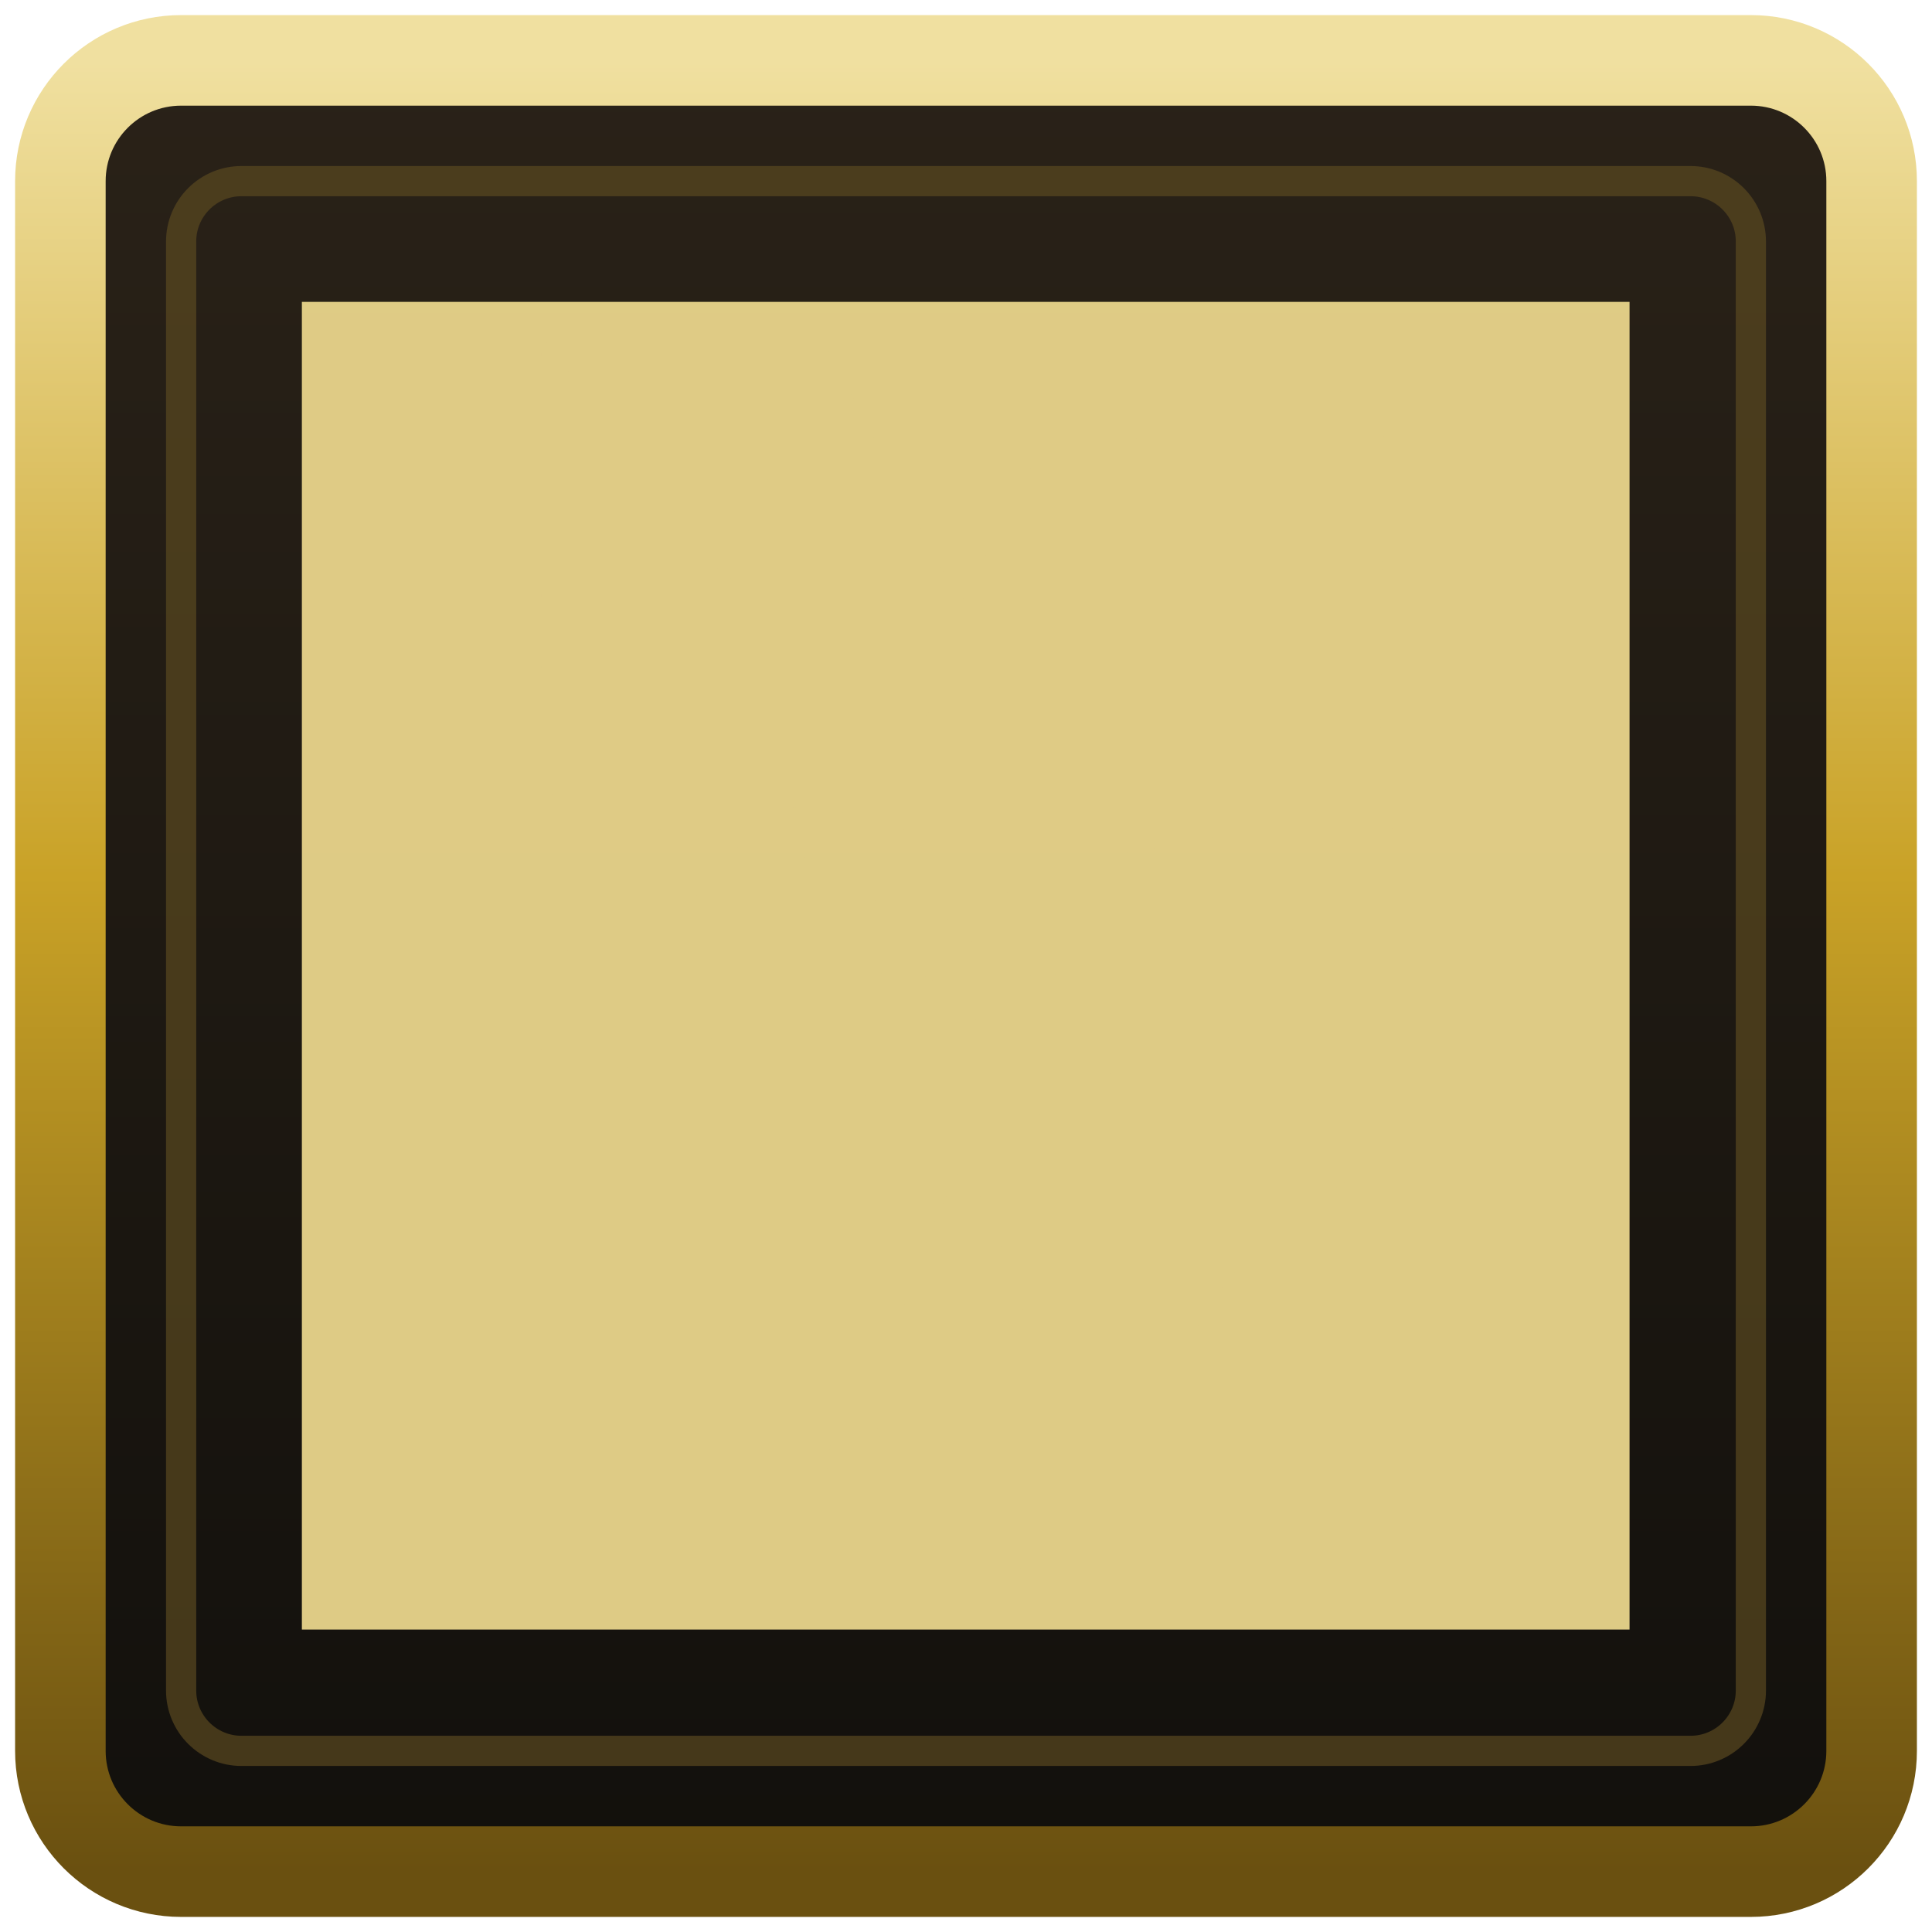
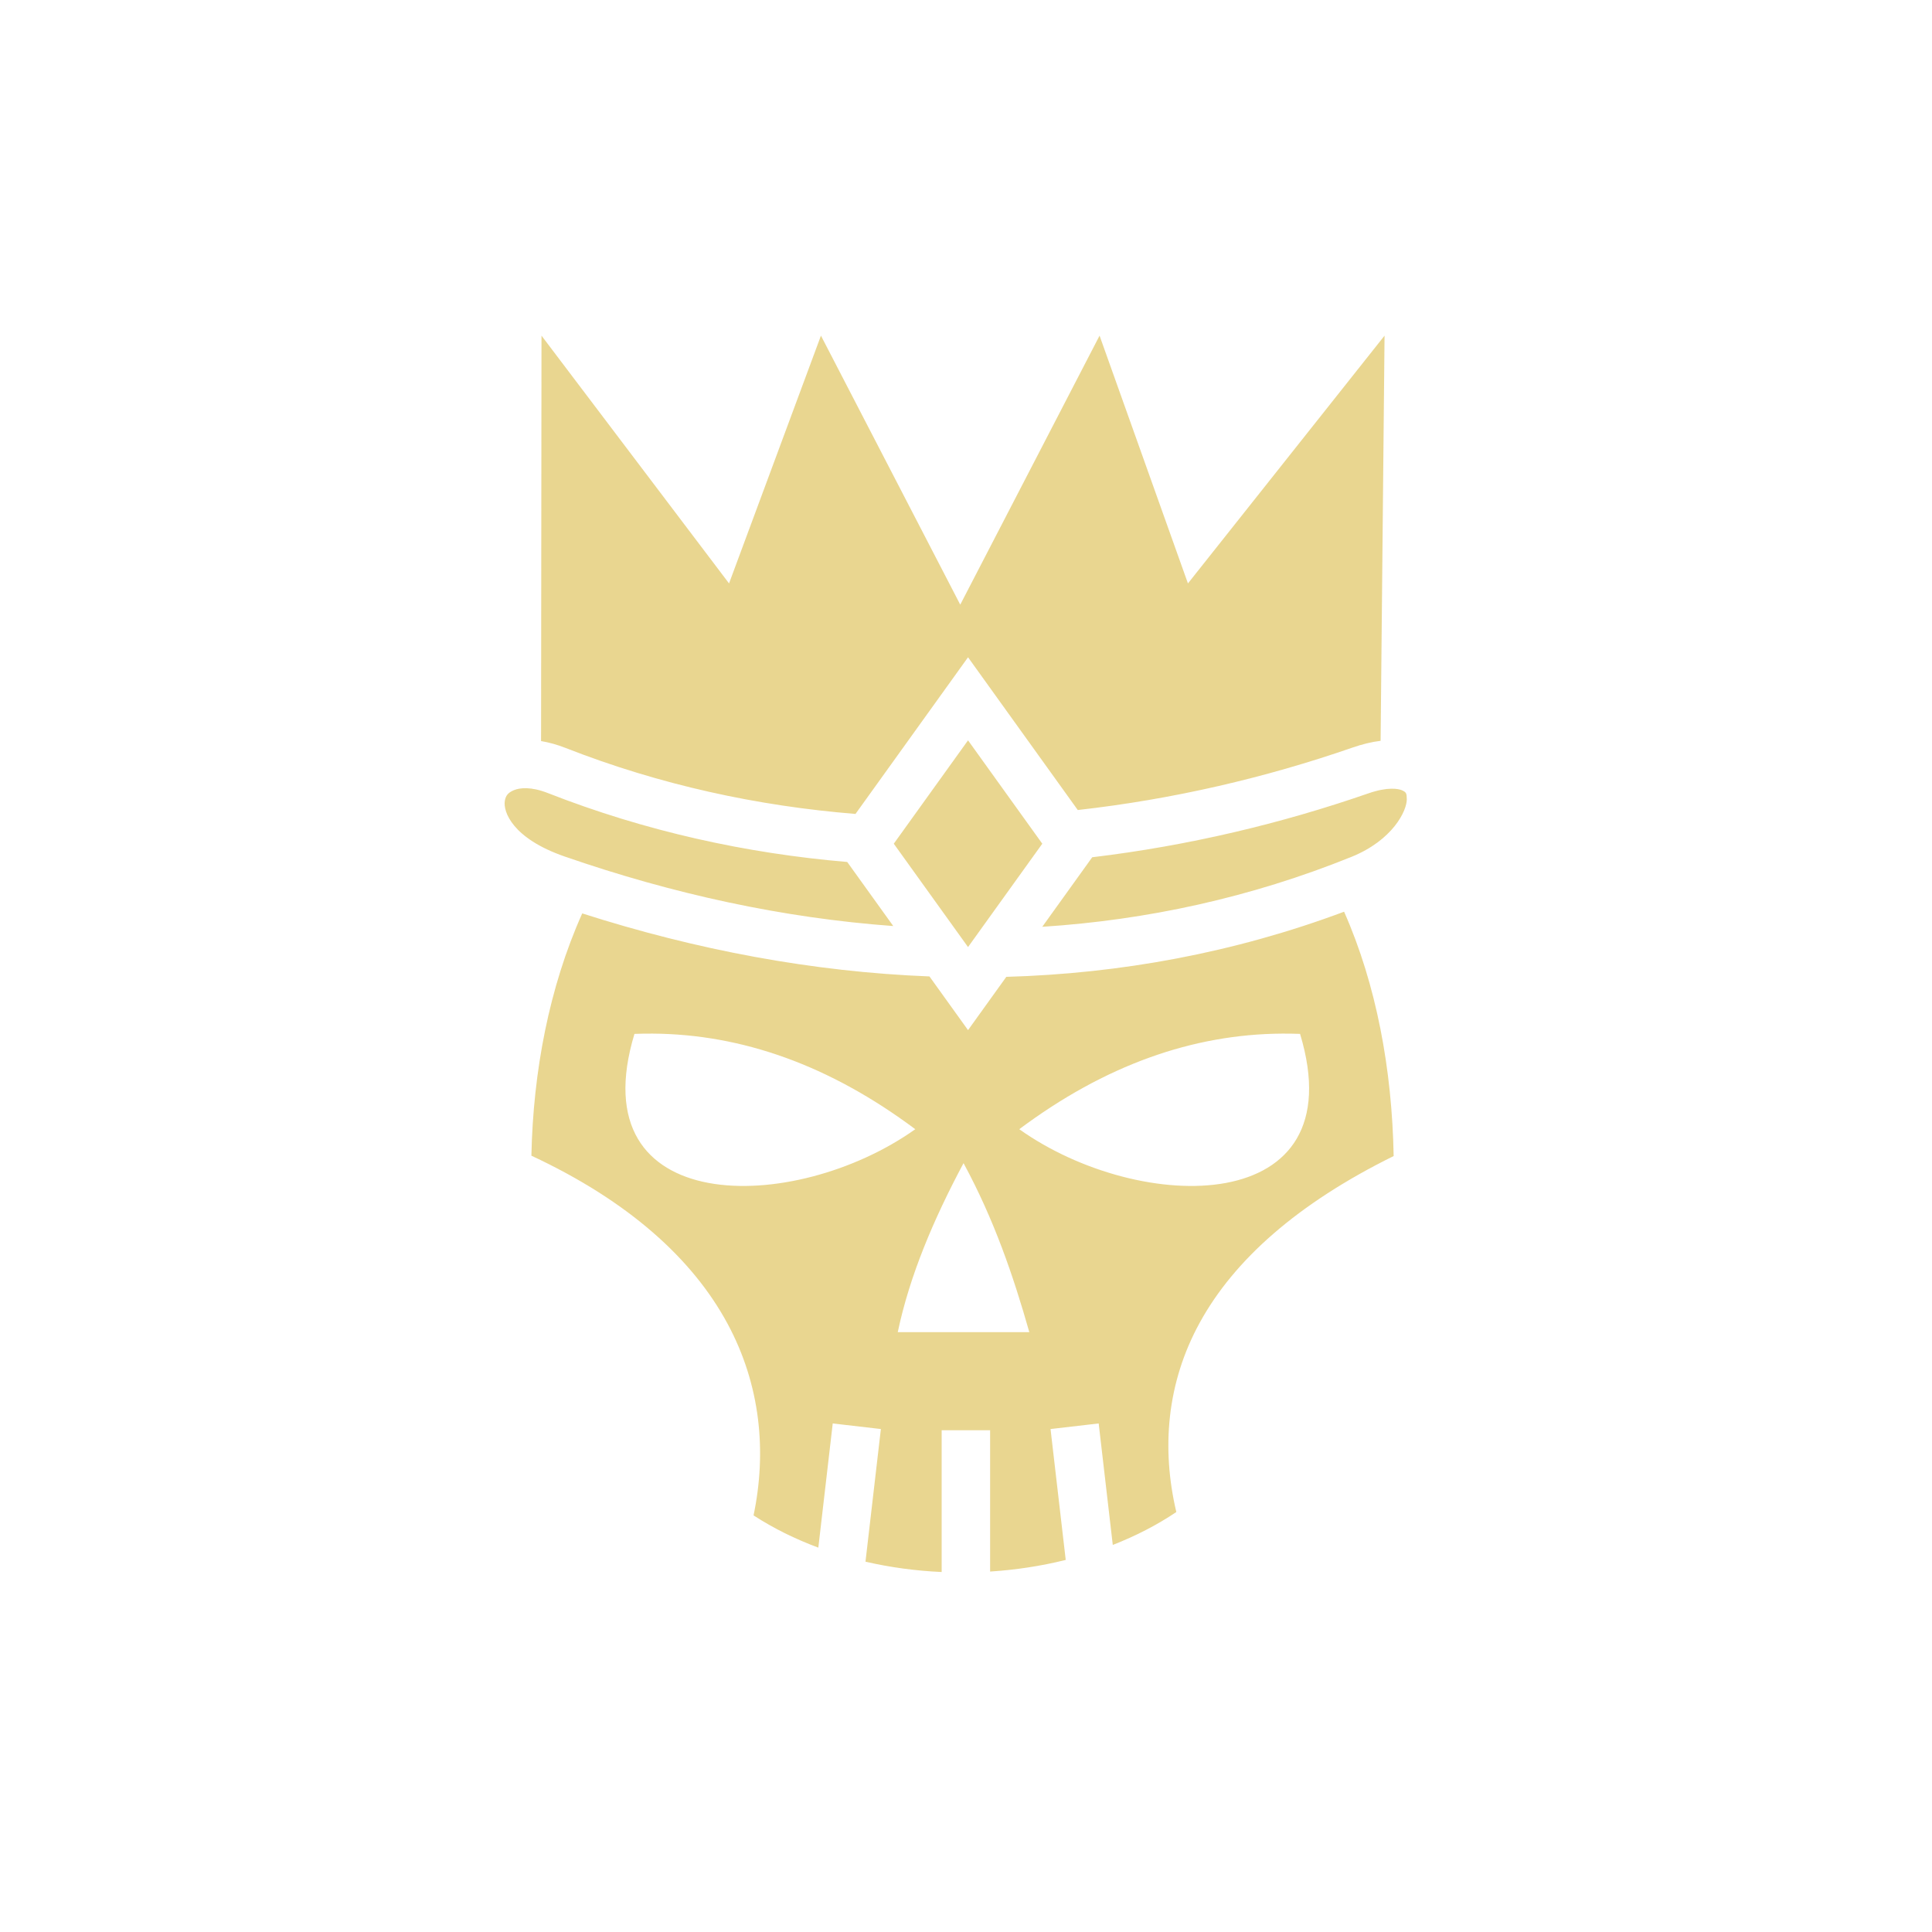
- <svg xmlns="http://www.w3.org/2000/svg" viewBox="0 0 64 64" width="64" height="64">
-   <defs>
-     <linearGradient id="bg" x1="0" y1="0" x2="0" y2="1">
-       <stop offset="0%" stop-color="#2a2218" />
-       <stop offset="100%" stop-color="#12100c" />
-     </linearGradient>
-     <linearGradient id="rim" x1="0" y1="0" x2="0" y2="1">
-       <stop offset="0%" stop-color="#f0e0a0" />
-       <stop offset="45%" stop-color="#c9a227" />
-       <stop offset="100%" stop-color="#6a5010" />
-     </linearGradient>
-   </defs>
-   <rect x="2" y="2" width="60" height="60" rx="4" fill="url(#bg)" stroke="url(#rim)" stroke-width="3" />
-   <rect x="6" y="6" width="52" height="52" rx="2" fill="none" stroke="#5a4820" stroke-width="1" opacity="0.7" />
+ <svg xmlns="http://www.w3.org/2000/svg" fill="none" viewBox="0 0 64 64" width="64" height="64">
  <g transform="translate(10,10) scale(0.0859)" opacity="0.95">
-     <path fill="#e8d48b" d="M0 0h512v512H0z" />
    <path fill="#e8d48b" d="M92.406 13.02l-.164 156.353c3.064.507 6.208 1.38 9.39 2.627 36.496 14.306 74.214 22.435 111.864 25.473l43.402-60.416 42.317 58.906c36.808-4.127 72.566-12.502 105.967-24.09 3.754-1.302 7.368-2.18 10.818-2.6l1.523-156.252-75.82 95.552-34.084-95.55-53.724 103.74-53.722-103.74-35.442 95.55-72.32-95.55h-.006zm164.492 156.07l-28.636 39.86 28.634 39.86 28.637-39.86-28.635-39.86zM86.762 187.55c-2.173-.08-3.84.274-5.012.762-2.345.977-3.173 2.19-3.496 4.196-.645 4.01 2.825 14.35 23.03 21.36 41.7 14.468 84.262 23.748 126.778 26.833l-17.75-24.704c-38.773-3.285-77.69-11.775-115.5-26.596-3.197-1.253-5.877-1.77-8.05-1.85zm333.275.19c-2.156.052-5.048.512-8.728 1.79-33.582 11.65-69.487 20.215-106.523 24.646l-19.264 26.818c40.427-2.602 80.433-11.287 119.22-26.96 15.913-6.43 21.46-17.81 21.36-22.362-.052-2.276-.278-2.566-1.753-3.274-.738-.353-2.157-.71-4.313-.658zm-18.117 47.438c-42.5 15.87-86.26 23.856-130.262 25.117l-14.76 20.547-14.878-20.71c-44.985-1.745-89.98-10.23-133.905-24.306-12.78 28.51-18.94 61.14-19.603 93.44 37.52 17.497 62.135 39.817 75.556 64.63C177 417.8 179.282 443.62 174.184 467.98c7.72 5.007 16.126 9.144 24.98 12.432l5.557-47.89 18.563 2.154-5.935 51.156c9.57 2.21 19.443 3.53 29.377 3.982v-54.67h18.69v54.49c9.903-.638 19.705-2.128 29.155-4.484l-5.857-50.474 18.564-2.155 5.436 46.852c8.747-3.422 17.004-7.643 24.506-12.69-5.758-24.413-3.77-49.666 9.01-72.988 13.28-24.234 37.718-46 74.803-64.29-.62-33.526-6.687-66.122-19.113-94.23zm-266.733 47.006c34.602.23 68.407 12.236 101.358 36.867-46.604 33.147-129.794 34.372-108.29-36.755 2.315-.09 4.626-.127 6.933-.11zm242.825 0c2.307-.016 4.617.022 6.93.11 21.506 71.128-61.684 69.903-108.288 36.757 32.95-24.63 66.756-36.637 101.358-36.866zM255.164 332.14c11.77 21.725 19.193 43.452 25.367 65.178h-50.737c4.57-21.726 13.77-43.45 25.37-65.18z" />
  </g>
</svg>
